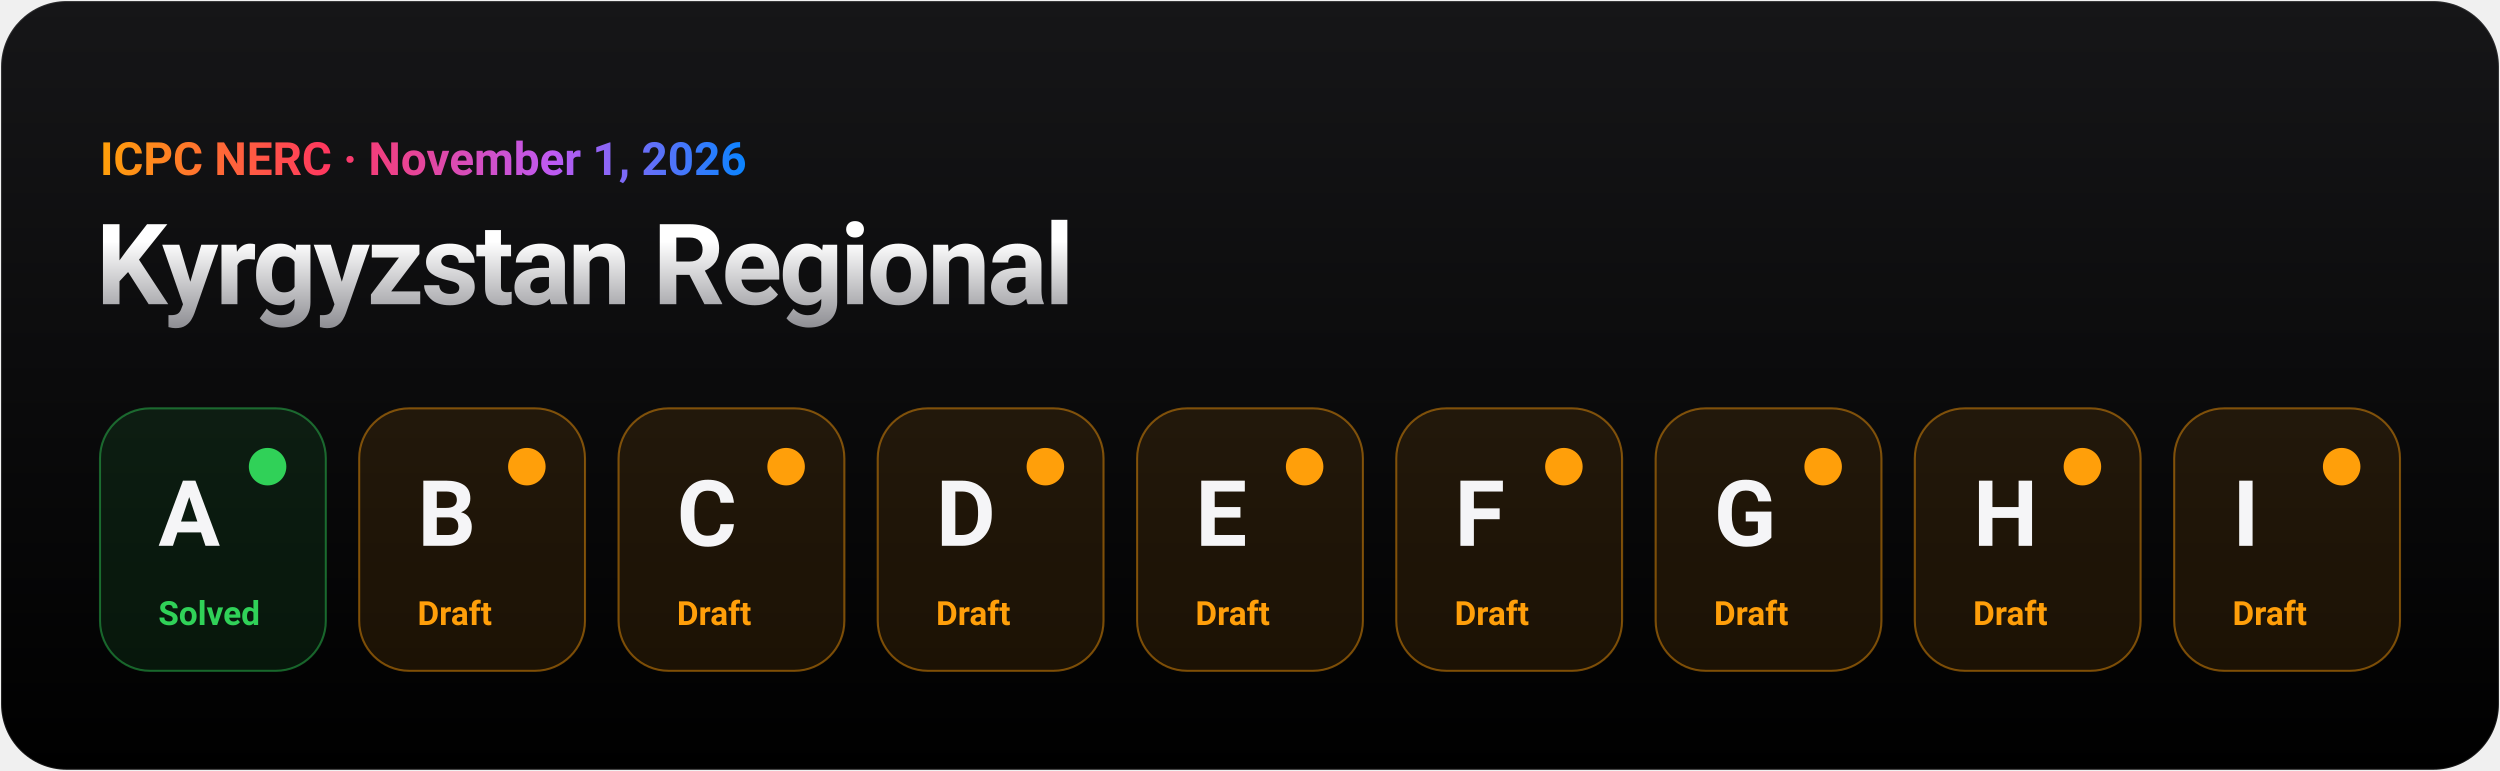
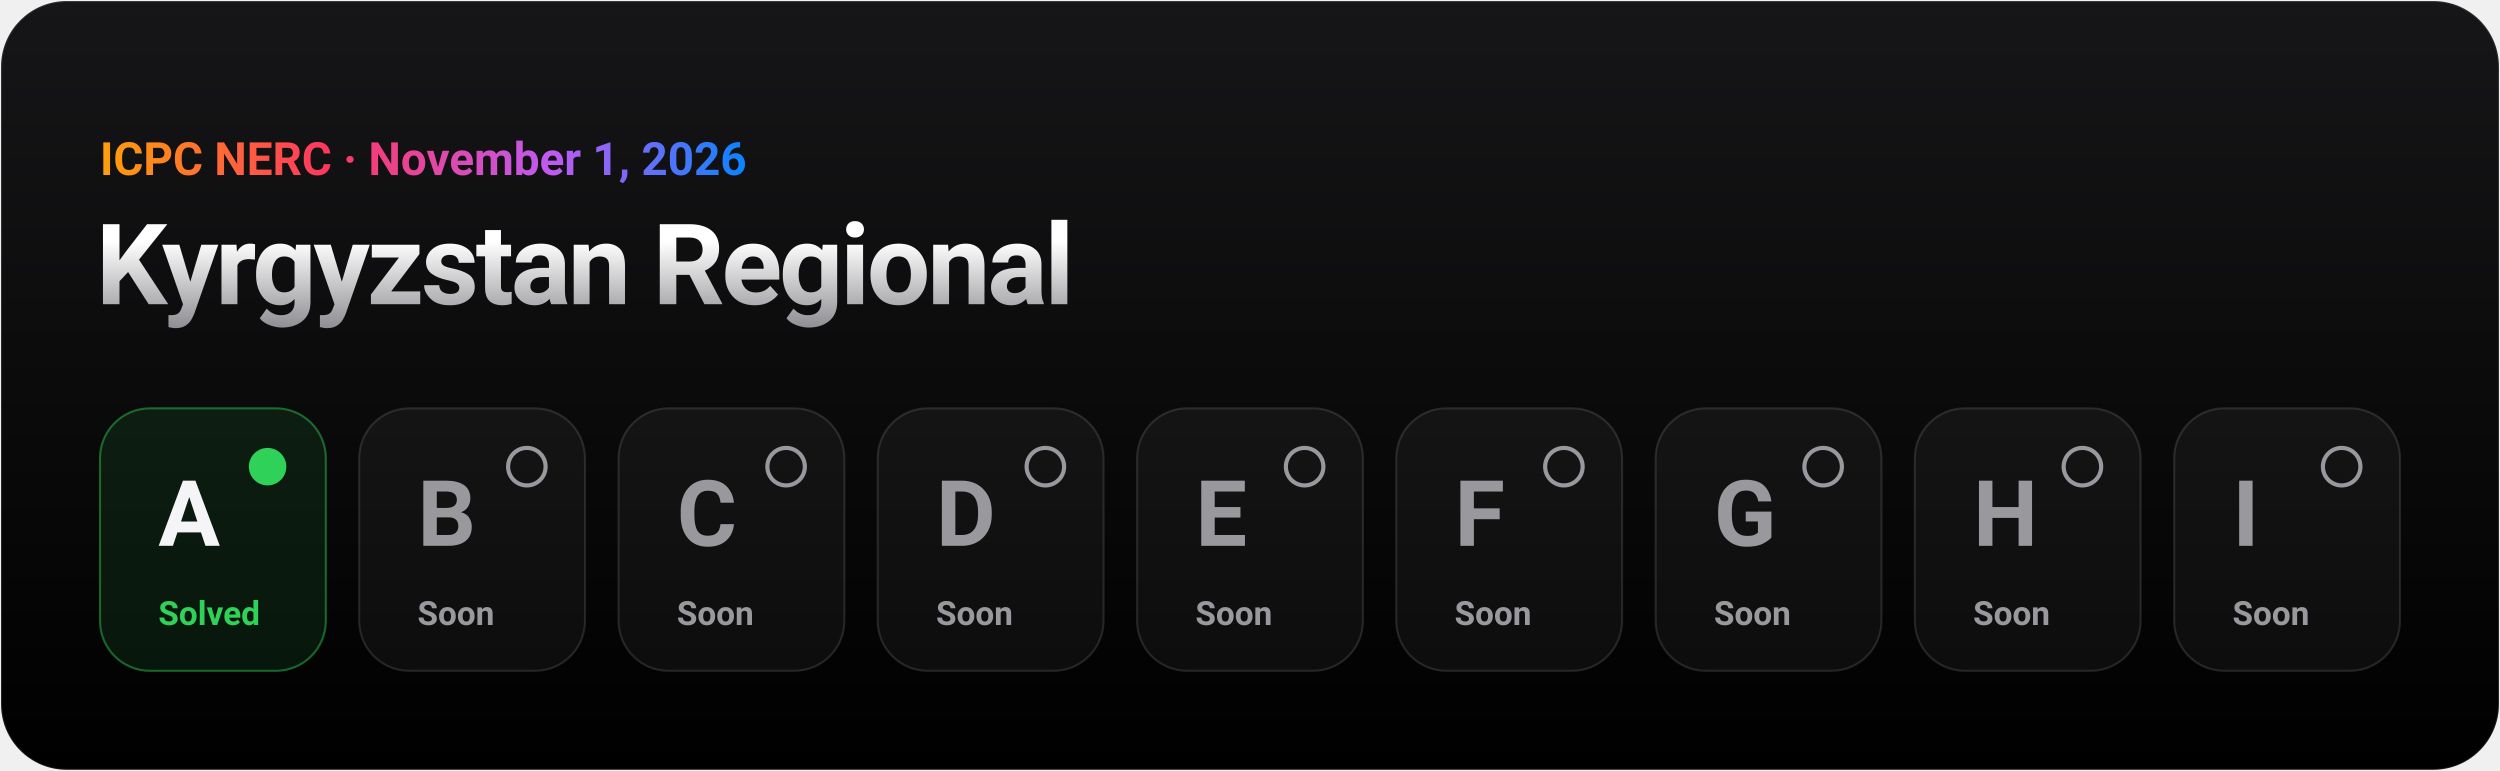
- <svg xmlns="http://www.w3.org/2000/svg" width="1200" height="370" viewBox="0 0 1200 370" role="img" aria-label="ICPC NERC Kyrgyzstan Regional, November 1, 2026: A — solved; B — draft; C — draft; D — draft; E — draft; F — draft; G — draft; H — draft; I — draft">
+ <svg xmlns="http://www.w3.org/2000/svg" width="1200" height="370" viewBox="0 0 1200 370" role="img" aria-label="ICPC NERC Kyrgyzstan Regional, November 1, 2026: A — solved; B — soon; C — soon; D — soon; E — soon; F — soon; G — soon; H — soon; I — soon">
  <defs>
    <linearGradient id="tile" x1="0" y1="0" x2="0" y2="1">
      <stop offset="0" stop-color="#161618" />
      <stop offset="1" stop-color="#000000" />
    </linearGradient>
    <linearGradient id="titanium" x1="0" y1="0" x2="0" y2="1">
      <stop offset="0.2" stop-color="#ffffff" />
      <stop offset="1" stop-color="#8e8e93" />
    </linearGradient>
    <linearGradient id="ai" x1="0" y1="0" x2="1" y2="0">
      <stop offset="0" stop-color="#ff9f0a" />
      <stop offset="0.35" stop-color="#ff375f" />
      <stop offset="0.7" stop-color="#bf5af2" />
      <stop offset="1" stop-color="#0a84ff" />
    </linearGradient>
  </defs>
  <g font-family="-apple-system, BlinkMacSystemFont, 'SF Pro Display', 'Segoe UI', Roboto, Helvetica, Arial, sans-serif">
    <rect x="0.5" y="0.5" width="1199" height="369" rx="31.5" fill="url(#tile)" stroke="#ffffff" stroke-opacity="0.1" />
    <g font-weight="600">
      <text x="48" y="84" font-size="22" fill="url(#ai)">ICPC NERC · November 1, 2026</text>
      <text x="46" y="146" font-size="54" font-weight="700" letter-spacing="-1.5" fill="url(#titanium)">Kyrgyzstan Regional</text>
      <g>
        <animate attributeName="opacity" values="0;0;1" keyTimes="0;0.00;1" dur="0.5s" fill="freeze" />
        <rect x="48.0" y="196" width="108.4" height="126" rx="24" fill="#30d158" fill-opacity="0.1" stroke="#30d158" stroke-opacity="0.45" />
        <text x="76.0" y="262" font-size="44" font-weight="700" fill="#f5f5f7">A</text>
        <circle cx="128.444" cy="224" r="9" fill="#30d158" />
        <text x="76.0" y="300" font-size="16" fill="#30d158">Solved</text>
      </g>
      <g>
        <animate attributeName="opacity" values="0;0;1" keyTimes="0;0.17;1" dur="0.6s" fill="freeze" />
-         <rect x="172.4" y="196" width="108.4" height="126" rx="24" fill="#ff9f0a" fill-opacity="0.1" stroke="#ff9f0a" stroke-opacity="0.45" />
-         <text x="200.4" y="262" font-size="44" font-weight="700" fill="#f5f5f7">B</text>
-         <circle cx="252.889" cy="224" r="9" fill="#ff9f0a" />
-         <text x="200.4" y="300" font-size="16" fill="#ff9f0a">Draft</text>
+         <rect x="172.4" y="196" width="108.4" height="126" rx="24" fill="#ffffff" fill-opacity="0.04" stroke="#ffffff" stroke-opacity="0.12" />
+         <text x="200.4" y="262" font-size="44" font-weight="700" fill="#98989d">B</text>
+         <circle cx="252.889" cy="224" r="9" fill="none" stroke="#98989d" stroke-width="2" />
+         <text x="200.4" y="300" font-size="16" fill="#98989d">Soon</text>
      </g>
      <g>
        <animate attributeName="opacity" values="0;0;1" keyTimes="0;0.29;1" dur="0.7s" fill="freeze" />
-         <rect x="296.9" y="196" width="108.4" height="126" rx="24" fill="#ff9f0a" fill-opacity="0.1" stroke="#ff9f0a" stroke-opacity="0.45" />
-         <text x="324.9" y="262" font-size="44" font-weight="700" fill="#f5f5f7">C</text>
-         <circle cx="377.333" cy="224" r="9" fill="#ff9f0a" />
-         <text x="324.9" y="300" font-size="16" fill="#ff9f0a">Draft</text>
+         <rect x="296.9" y="196" width="108.4" height="126" rx="24" fill="#ffffff" fill-opacity="0.04" stroke="#ffffff" stroke-opacity="0.12" />
+         <text x="324.9" y="262" font-size="44" font-weight="700" fill="#98989d">C</text>
+         <circle cx="377.333" cy="224" r="9" fill="none" stroke="#98989d" stroke-width="2" />
+         <text x="324.9" y="300" font-size="16" fill="#98989d">Soon</text>
      </g>
      <g>
        <animate attributeName="opacity" values="0;0;1" keyTimes="0;0.38;1" dur="0.8s" fill="freeze" />
-         <rect x="421.3" y="196" width="108.4" height="126" rx="24" fill="#ff9f0a" fill-opacity="0.1" stroke="#ff9f0a" stroke-opacity="0.45" />
-         <text x="449.3" y="262" font-size="44" font-weight="700" fill="#f5f5f7">D</text>
-         <circle cx="501.778" cy="224" r="9" fill="#ff9f0a" />
-         <text x="449.3" y="300" font-size="16" fill="#ff9f0a">Draft</text>
+         <rect x="421.3" y="196" width="108.4" height="126" rx="24" fill="#ffffff" fill-opacity="0.04" stroke="#ffffff" stroke-opacity="0.12" />
+         <text x="449.3" y="262" font-size="44" font-weight="700" fill="#98989d">D</text>
+         <circle cx="501.778" cy="224" r="9" fill="none" stroke="#98989d" stroke-width="2" />
+         <text x="449.3" y="300" font-size="16" fill="#98989d">Soon</text>
      </g>
      <g>
        <animate attributeName="opacity" values="0;0;1" keyTimes="0;0.44;1" dur="0.9s" fill="freeze" />
-         <rect x="545.8" y="196" width="108.4" height="126" rx="24" fill="#ff9f0a" fill-opacity="0.1" stroke="#ff9f0a" stroke-opacity="0.45" />
-         <text x="573.8" y="262" font-size="44" font-weight="700" fill="#f5f5f7">E</text>
-         <circle cx="626.222" cy="224" r="9" fill="#ff9f0a" />
-         <text x="573.8" y="300" font-size="16" fill="#ff9f0a">Draft</text>
+         <rect x="545.8" y="196" width="108.4" height="126" rx="24" fill="#ffffff" fill-opacity="0.04" stroke="#ffffff" stroke-opacity="0.12" />
+         <text x="573.8" y="262" font-size="44" font-weight="700" fill="#98989d">E</text>
+         <circle cx="626.222" cy="224" r="9" fill="none" stroke="#98989d" stroke-width="2" />
+         <text x="573.8" y="300" font-size="16" fill="#98989d">Soon</text>
      </g>
      <g>
        <animate attributeName="opacity" values="0;0;1" keyTimes="0;0.50;1" dur="1.0s" fill="freeze" />
-         <rect x="670.2" y="196" width="108.4" height="126" rx="24" fill="#ff9f0a" fill-opacity="0.1" stroke="#ff9f0a" stroke-opacity="0.45" />
-         <text x="698.2" y="262" font-size="44" font-weight="700" fill="#f5f5f7">F</text>
-         <circle cx="750.667" cy="224" r="9" fill="#ff9f0a" />
-         <text x="698.2" y="300" font-size="16" fill="#ff9f0a">Draft</text>
+         <rect x="670.2" y="196" width="108.4" height="126" rx="24" fill="#ffffff" fill-opacity="0.04" stroke="#ffffff" stroke-opacity="0.12" />
+         <text x="698.2" y="262" font-size="44" font-weight="700" fill="#98989d">F</text>
+         <circle cx="750.667" cy="224" r="9" fill="none" stroke="#98989d" stroke-width="2" />
+         <text x="698.2" y="300" font-size="16" fill="#98989d">Soon</text>
      </g>
      <g>
        <animate attributeName="opacity" values="0;0;1" keyTimes="0;0.55;1" dur="1.1s" fill="freeze" />
-         <rect x="794.7" y="196" width="108.4" height="126" rx="24" fill="#ff9f0a" fill-opacity="0.1" stroke="#ff9f0a" stroke-opacity="0.45" />
-         <text x="822.7" y="262" font-size="44" font-weight="700" fill="#f5f5f7">G</text>
-         <circle cx="875.111" cy="224" r="9" fill="#ff9f0a" />
-         <text x="822.7" y="300" font-size="16" fill="#ff9f0a">Draft</text>
+         <rect x="794.7" y="196" width="108.4" height="126" rx="24" fill="#ffffff" fill-opacity="0.04" stroke="#ffffff" stroke-opacity="0.12" />
+         <text x="822.7" y="262" font-size="44" font-weight="700" fill="#98989d">G</text>
+         <circle cx="875.111" cy="224" r="9" fill="none" stroke="#98989d" stroke-width="2" />
+         <text x="822.7" y="300" font-size="16" fill="#98989d">Soon</text>
      </g>
      <g>
        <animate attributeName="opacity" values="0;0;1" keyTimes="0;0.58;1" dur="1.2s" fill="freeze" />
-         <rect x="919.1" y="196" width="108.4" height="126" rx="24" fill="#ff9f0a" fill-opacity="0.1" stroke="#ff9f0a" stroke-opacity="0.45" />
-         <text x="947.1" y="262" font-size="44" font-weight="700" fill="#f5f5f7">H</text>
-         <circle cx="999.556" cy="224" r="9" fill="#ff9f0a" />
-         <text x="947.1" y="300" font-size="16" fill="#ff9f0a">Draft</text>
+         <rect x="919.1" y="196" width="108.4" height="126" rx="24" fill="#ffffff" fill-opacity="0.04" stroke="#ffffff" stroke-opacity="0.12" />
+         <text x="947.1" y="262" font-size="44" font-weight="700" fill="#98989d">H</text>
+         <circle cx="999.556" cy="224" r="9" fill="none" stroke="#98989d" stroke-width="2" />
+         <text x="947.1" y="300" font-size="16" fill="#98989d">Soon</text>
      </g>
      <g>
        <animate attributeName="opacity" values="0;0;1" keyTimes="0;0.62;1" dur="1.3s" fill="freeze" />
-         <rect x="1043.6" y="196" width="108.4" height="126" rx="24" fill="#ff9f0a" fill-opacity="0.1" stroke="#ff9f0a" stroke-opacity="0.45" />
-         <text x="1071.6" y="262" font-size="44" font-weight="700" fill="#f5f5f7">I</text>
-         <circle cx="1124.0" cy="224" r="9" fill="#ff9f0a" />
-         <text x="1071.6" y="300" font-size="16" fill="#ff9f0a">Draft</text>
+         <rect x="1043.6" y="196" width="108.4" height="126" rx="24" fill="#ffffff" fill-opacity="0.04" stroke="#ffffff" stroke-opacity="0.12" />
+         <text x="1071.6" y="262" font-size="44" font-weight="700" fill="#98989d">I</text>
+         <circle cx="1124.0" cy="224" r="9" fill="none" stroke="#98989d" stroke-width="2" />
+         <text x="1071.6" y="300" font-size="16" fill="#98989d">Soon</text>
      </g>
    </g>
  </g>
</svg>
